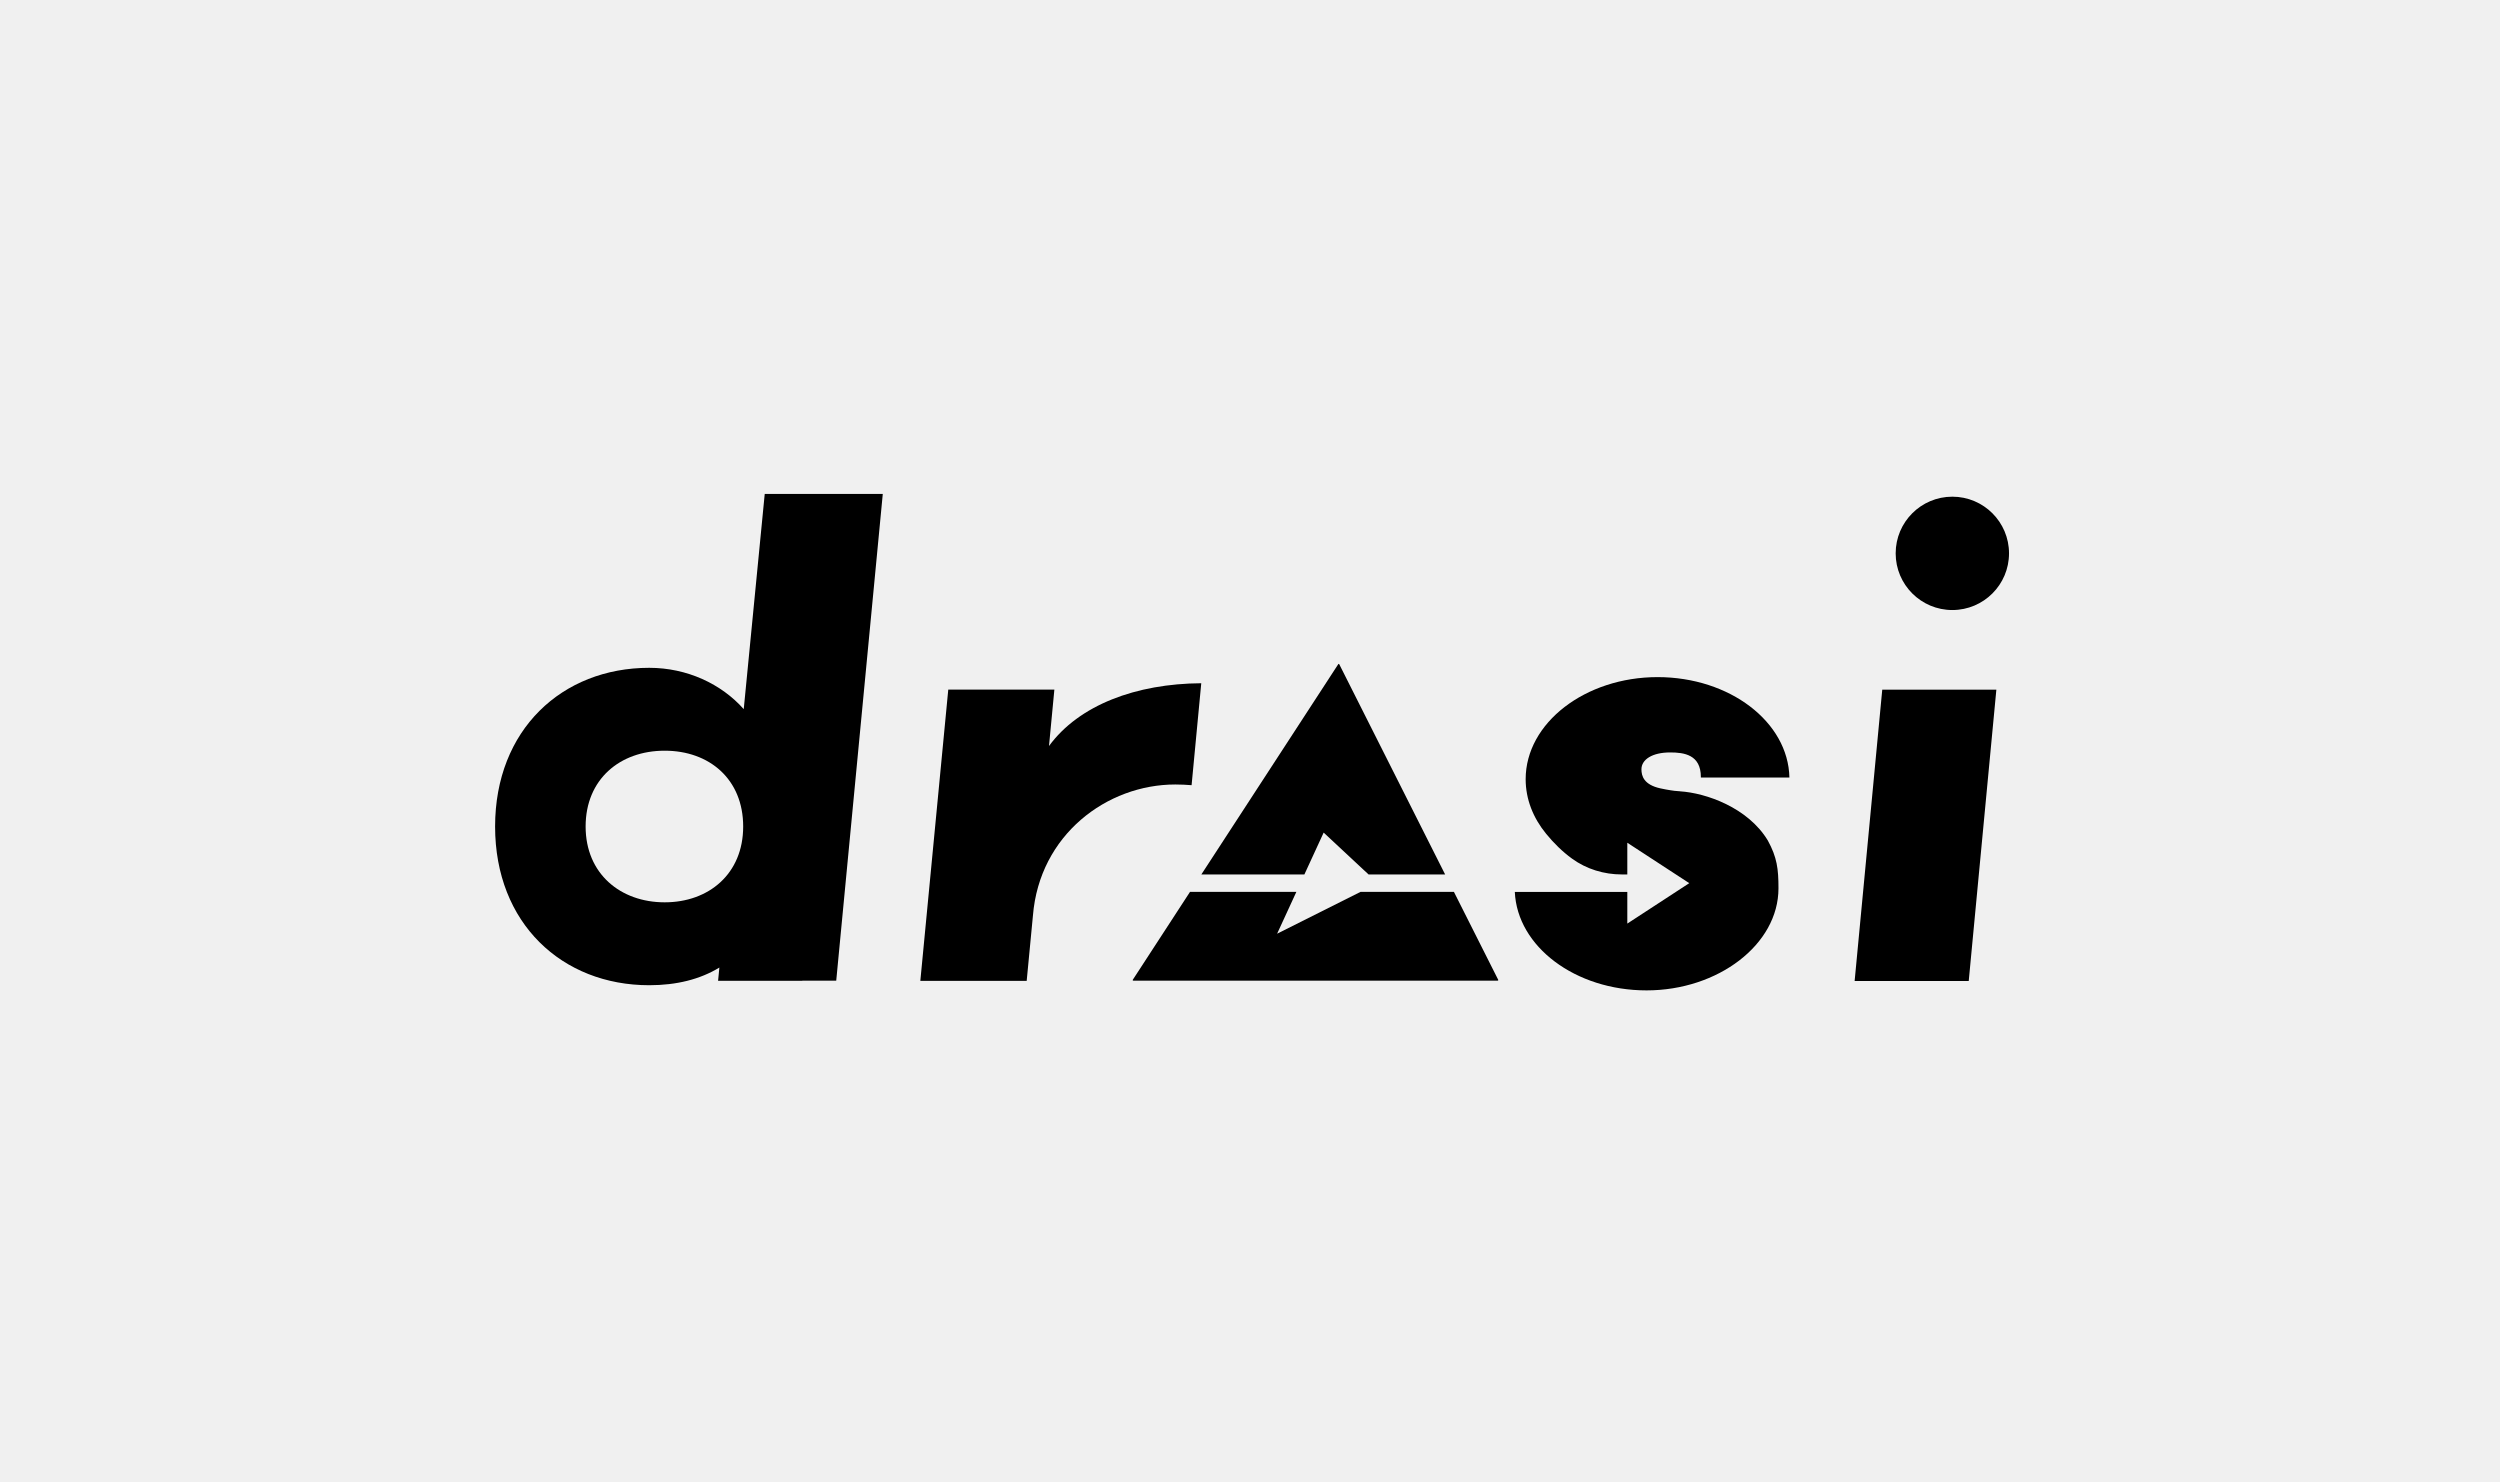
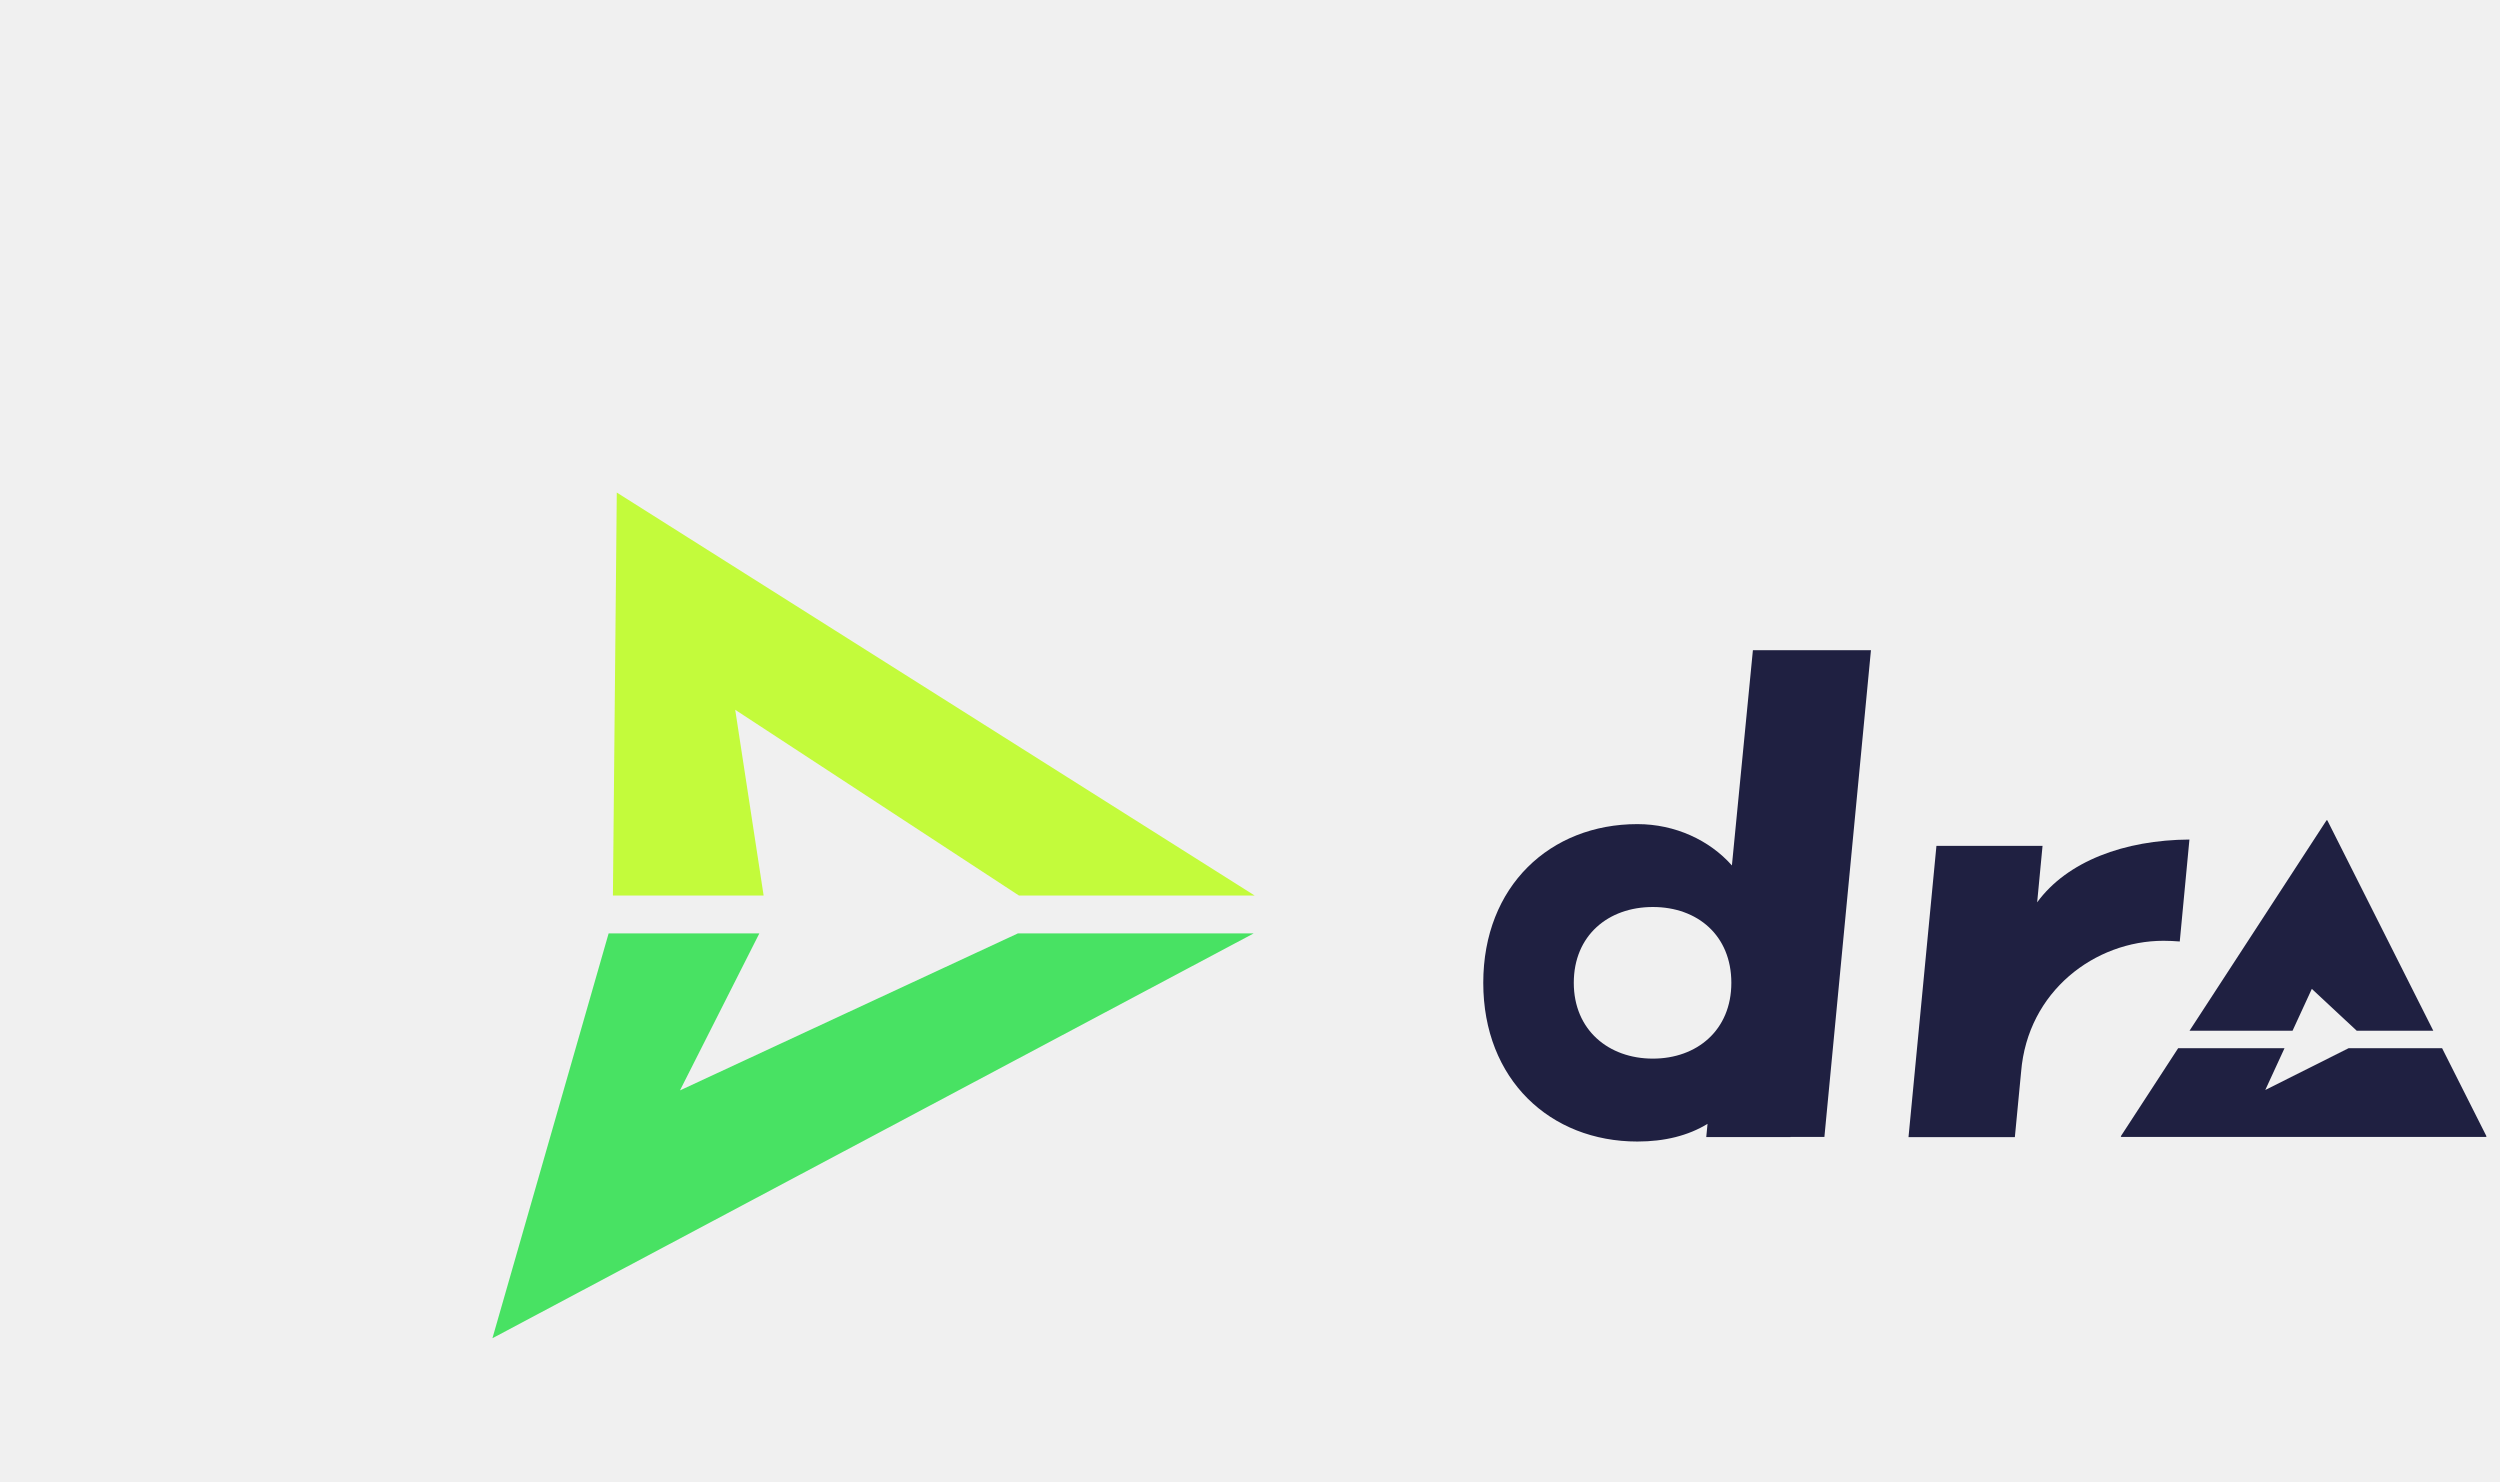
<svg xmlns="http://www.w3.org/2000/svg" id="Layer_1" viewBox="0 0 1293.33 766.17">
  <defs>
    <style>
+       /* Logomark colors */
+       .cls-2 {
+         fill: #c3fb3b;
+       }
+ 
+       .cls-3 {
+         fill: #48e263;
+       }
      /* Default to light mode */
+     
+       .light-mode {
+           fill: #1f2041;
+         }
      .dark-mode {
        display: none;
      }

      /* Dark mode */
      @media (prefers-color-scheme: dark) {
        .dark-mode {
          display: block;
        }
        .light-mode {
-           display: none;
+          display: none;
        }
      }
    </style>
  </defs>
-   <path class="dark-mode" d="M1018.49,507.49h-59.03s0,0,0,0l14.29-150.7s0,0,0,0h59.03s0,0,0,0l-14.29,150.7s0,0,0,0Z" fill="#fff" />
-   <path class="dark-mode" d="M1018.49,507.49h-59.03s0,0,0,0l14.29-150.7s0,0,0,0h59.03s0,0,0,0l-14.29,150.7s0,0,0,0Z" />
-   <path class="dark-mode" d="M621.46,353.46c-33.74.21-63.29,11.29-78.78,32.48l2.78-29.2s0,0,0,0h-54.89s-14.45,150.68-14.45,150.68c0,0,0,0,0,0h55.02s0,0,0,0l3.23-33.75c3.38-41.81,38.28-67.83,73.65-67.83,2.96,0,5.62.15,8.43.36l5-52.73Z" />
-   <circle class="dark-mode" cx="1010.01" cy="286.27" r="29.32" />
-   <path class="dark-mode" d="M456.68,255.52h-61.06l-10.86,111.34c-11.56-13.04-29.33-21.38-48.9-21.38-45.05,0-79.73,32.01-79.73,82.11s34.68,82.1,79.73,82.1c14.15,0,26.31-3.06,36.29-9.14l-.66,6.84h43.58v-.07h17.54l24.08-251.79ZM302.96,427.58c0-24.48,17.78-39.22,40.9-39.22s40.61,14.74,40.61,39.22-17.78,39.22-40.61,39.22-40.9-14.74-40.9-39.22Z" />
  <g>
-     <path class="dark-mode" d="M674.8,452.38l9.97-21.65,23.23,21.65h39.61l-54.78-108.77c-.11-.2-.4-.2-.51,0l-70.82,108.77h53.3Z" />
-     <path class="dark-mode" d="M703.83,461.4l-43.14,21.64,9.96-21.64h-55.02l-29.61,45.48c-.11.2.03.44.26.44h188.53c.23,0,.37-.25.26-.44l-22.91-45.48h-48.32Z" />
+     <polygon class="cls-2" points="395.05 463.28 380.35 367.2 527.12 463.28 649.07 463.28 319.08 254.81 317.08 463.28 395.05 463.28" />
+     <polygon class="cls-3" points="526.58 482.88 351.77 564.1 392.83 482.88 314.86 482.88 254.75 692.31 648.56 482.88 526.58 482.88" />
  </g>
-   <path class="dark-mode" d="M869.13,409.36c-2.25-.14-3.78-.32-4.78-.51-1.63-.24-3.42-.58-5.41-1.01-8.57-1.89-9.77-6.44-9.77-9.85,0-5.11,5.66-8.73,14.86-8.73,7.17,0,15.88,1.15,15.88,12.72,0,.08,0,.16,0,.25h45.81c-.61-28.76-30.9-51.94-68.21-51.94s-68.24,23.65-68.24,52.81c0,10.37,3.88,20.04,10.56,28.2,4.02,4.92,8.44,9.27,13.43,12.9,7.46,5.42,16.53,8.18,25.75,8.18h2.85v-16.4l32.05,20.91-32.05,20.91v-16.39h-58.2c1.27,28.3,31.28,50.95,68.16,50.95s68.24-23.65,68.24-52.81c0-10.06-.74-16-5.51-24.73-10.3-17.08-32.04-24.6-45.41-25.44Z" />
-   <path class="light-mode" d="M1018.49,507.49h-59.03s0,0,0,0l14.29-150.7s0,0,0,0h59.03s0,0,0,0l-14.29,150.7s0,0,0,0Z" />
-   <path class="light-mode" d="M621.46,353.46c-33.74.21-63.29,11.29-78.78,32.48l2.78-29.2s0,0,0,0h-54.89s-14.45,150.68-14.45,150.68c0,0,0,0,0,0h55.02s0,0,0,0l3.23-33.75c3.38-41.81,38.28-67.83,73.65-67.83,2.96,0,5.62.15,8.43.36l5-52.73Z" />
-   <circle class="light-mode" cx="1010.01" cy="286.27" r="29.32" />
-   <path class="light-mode" d="M456.68,255.52h-61.06l-10.86,111.34c-11.56-13.04-29.33-21.38-48.9-21.38-45.05,0-79.73,32.01-79.73,82.11s34.68,82.1,79.73,82.1c14.15,0,26.31-3.06,36.29-9.14l-.66,6.84h43.58v-.07h17.54l24.08-251.79ZM302.96,427.58c0-24.48,17.78-39.22,40.9-39.22s40.61,14.74,40.61,39.22-17.78,39.22-40.61,39.22-40.9-14.74-40.9-39.22Z" />
  <g>
-     <path class="light-mode" d="M674.8,452.38l9.97-21.65,23.23,21.65h39.61l-54.78-108.77c-.11-.2-.4-.2-.51,0l-70.82,108.77h53.3Z" />
-     <path class="light-mode" d="M703.83,461.4l-43.14,21.64,9.96-21.64h-55.02l-29.61,45.48c-.11.2.03.44.26.44h188.53c.23,0,.37-.25.26-.44l-22.91-45.48h-48.32Z" />
+     <path class="dark-mode" d="M1529.7,588.35h-59.03s0,0,0,0l14.29-150.7s0,0,0,0h59.03s0,0,0,0l-14.29,150.7s0,0,0,0Z" />
+     <path class="dark-mode" d="M1132.67,434.32c-33.74.21-63.29,11.29-78.78,32.48l2.78-29.2s0,0,0,0h-54.89s-14.45,150.68-14.45,150.68c0,0,0,0,0,0h55.02s0,0,0,0l3.23-33.75c3.38-41.81,38.28-67.83,73.65-67.83,2.96,0,5.62.15,8.43.36l5-52.73Z" />
+     <circle class="dark-mode" cx="1521.22" cy="367.12" r="29.32" />
+     <path class="dark-mode" d="M967.89,336.38h-61.06l-10.86,111.34c-11.56-13.04-29.33-21.38-48.9-21.38-45.05,0-79.73,32.01-79.73,82.11s34.68,82.1,79.73,82.1c14.15,0,26.31-3.06,36.29-9.14l-.66,6.84h43.58v-.07h17.54l24.08-251.79ZM814.17,508.44c0-24.48,17.78-39.22,40.9-39.22s40.61,14.74,40.61,39.22-17.78,39.22-40.61,39.22-40.9-14.74-40.9-39.22Z" />
+     <g>
+       <path class="dark-mode" d="M1186.01,533.23l9.97-21.65,23.23,21.65h39.61l-54.78-108.77c-.11-.2-.4-.2-.51,0l-70.82,108.77h53.3Z" />
+       <path class="dark-mode" d="M1215.04,542.25l-43.14,21.64,9.96-21.64h-55.02l-29.61,45.48c-.11.2.03.44.26.44h188.53c.23,0,.37-.25.26-.44l-22.91-45.48h-48.32Z" />
+     </g>
+     <path class="dark-mode" d="M1380.34,490.22c-2.25-.14-3.78-.32-4.78-.51-1.63-.24-3.42-.58-5.41-1.01-8.57-1.89-9.77-6.44-9.77-9.85,0-5.11,5.66-8.73,14.86-8.73,7.17,0,15.88,1.15,15.88,12.72,0,.08,0,.16,0,.25h45.81c-.61-28.76-30.9-51.94-68.21-51.94s-68.24,23.65-68.24,52.81c0,10.37,3.88,20.04,10.56,28.2,4.02,4.92,8.44,9.27,13.43,12.9,7.46,5.42,16.53,8.18,25.75,8.18h2.85v-16.4l32.05,20.91-32.05,20.91v-16.39h-58.2c1.27,28.3,31.28,50.95,68.16,50.95s68.24-23.65,68.24-52.81c0-10.06-.74-16-5.51-24.73-10.3-17.08-32.04-24.6-45.41-25.44Z" />
  </g>
-   <path class="light-mode" d="M869.13,409.36c-2.25-.14-3.78-.32-4.78-.51-1.63-.24-3.42-.58-5.41-1.01-8.57-1.89-9.77-6.44-9.77-9.85,0-5.11,5.66-8.73,14.86-8.73,7.17,0,15.88,1.15,15.88,12.72,0,.08,0,.16,0,.25h45.81c-.61-28.76-30.9-51.94-68.21-51.94s-68.24,23.65-68.24,52.81c0,10.37,3.88,20.04,10.56,28.2,4.02,4.92,8.44,9.27,13.43,12.9,7.46,5.42,16.53,8.18,25.75,8.18h2.85v-16.4l32.05,20.91-32.05,20.91v-16.39h-58.2c1.27,28.3,31.28,50.95,68.16,50.95s68.24-23.65,68.24-52.81c0-10.06-.74-16-5.51-24.73-10.3-17.08-32.04-24.6-45.41-25.44Z" />
-   <g class="light-mode">
-     
+   <g>
+     <path class="light-mode" d="M1529.7,588.35h-59.03s0,0,0,0l14.29-150.7s0,0,0,0h59.03s0,0,0,0l-14.29,150.7s0,0,0,0Z" />
+     <path class="light-mode" d="M1132.67,434.32c-33.74.21-63.29,11.29-78.78,32.48l2.78-29.2s0,0,0,0h-54.89s-14.45,150.68-14.45,150.68c0,0,0,0,0,0h55.02s0,0,0,0l3.23-33.75c3.38-41.81,38.28-67.83,73.65-67.83,2.96,0,5.62.15,8.43.36l5-52.73Z" />
+     <circle class="light-mode" cx="1521.22" cy="367.12" r="29.32" />
+     <path class="light-mode" d="M967.89,336.38h-61.06l-10.86,111.34c-11.56-13.04-29.33-21.38-48.9-21.38-45.05,0-79.73,32.01-79.73,82.11s34.68,82.1,79.73,82.1c14.15,0,26.31-3.06,36.29-9.14l-.66,6.84h43.58v-.07h17.54l24.08-251.79ZM814.17,508.44c0-24.48,17.78-39.22,40.9-39.22s40.61,14.74,40.61,39.22-17.78,39.22-40.61,39.22-40.9-14.74-40.9-39.22Z" />
+     <g>
+       <path class="light-mode" d="M1186.01,533.23l9.97-21.65,23.23,21.65h39.61l-54.78-108.77c-.11-.2-.4-.2-.51,0l-70.82,108.77h53.3Z" />
+       <path class="light-mode" d="M1215.04,542.25l-43.14,21.64,9.96-21.64h-55.02l-29.61,45.48c-.11.2.03.44.26.44h188.53c.23,0,.37-.25.26-.44l-22.91-45.48h-48.32Z" />
+     </g>
+     <path class="light-mode" d="M1380.34,490.22c-2.25-.14-3.78-.32-4.78-.51-1.63-.24-3.42-.58-5.41-1.01-8.57-1.89-9.77-6.44-9.77-9.85,0-5.11,5.66-8.73,14.86-8.73,7.17,0,15.88,1.15,15.88,12.72,0,.08,0,.16,0,.25h45.81c-.61-28.76-30.9-51.94-68.21-51.94s-68.24,23.65-68.24,52.81c0,10.37,3.88,20.04,10.56,28.2,4.02,4.92,8.44,9.27,13.43,12.9,7.46,5.42,16.53,8.18,25.75,8.18h2.85v-16.4l32.05,20.91-32.05,20.91v-16.39h-58.2c1.27,28.3,31.28,50.95,68.16,50.95s68.24-23.65,68.24-52.81c0-10.06-.74-16-5.51-24.73-10.3-17.08-32.04-24.6-45.41-25.44Z" />
  </g>
</svg>
